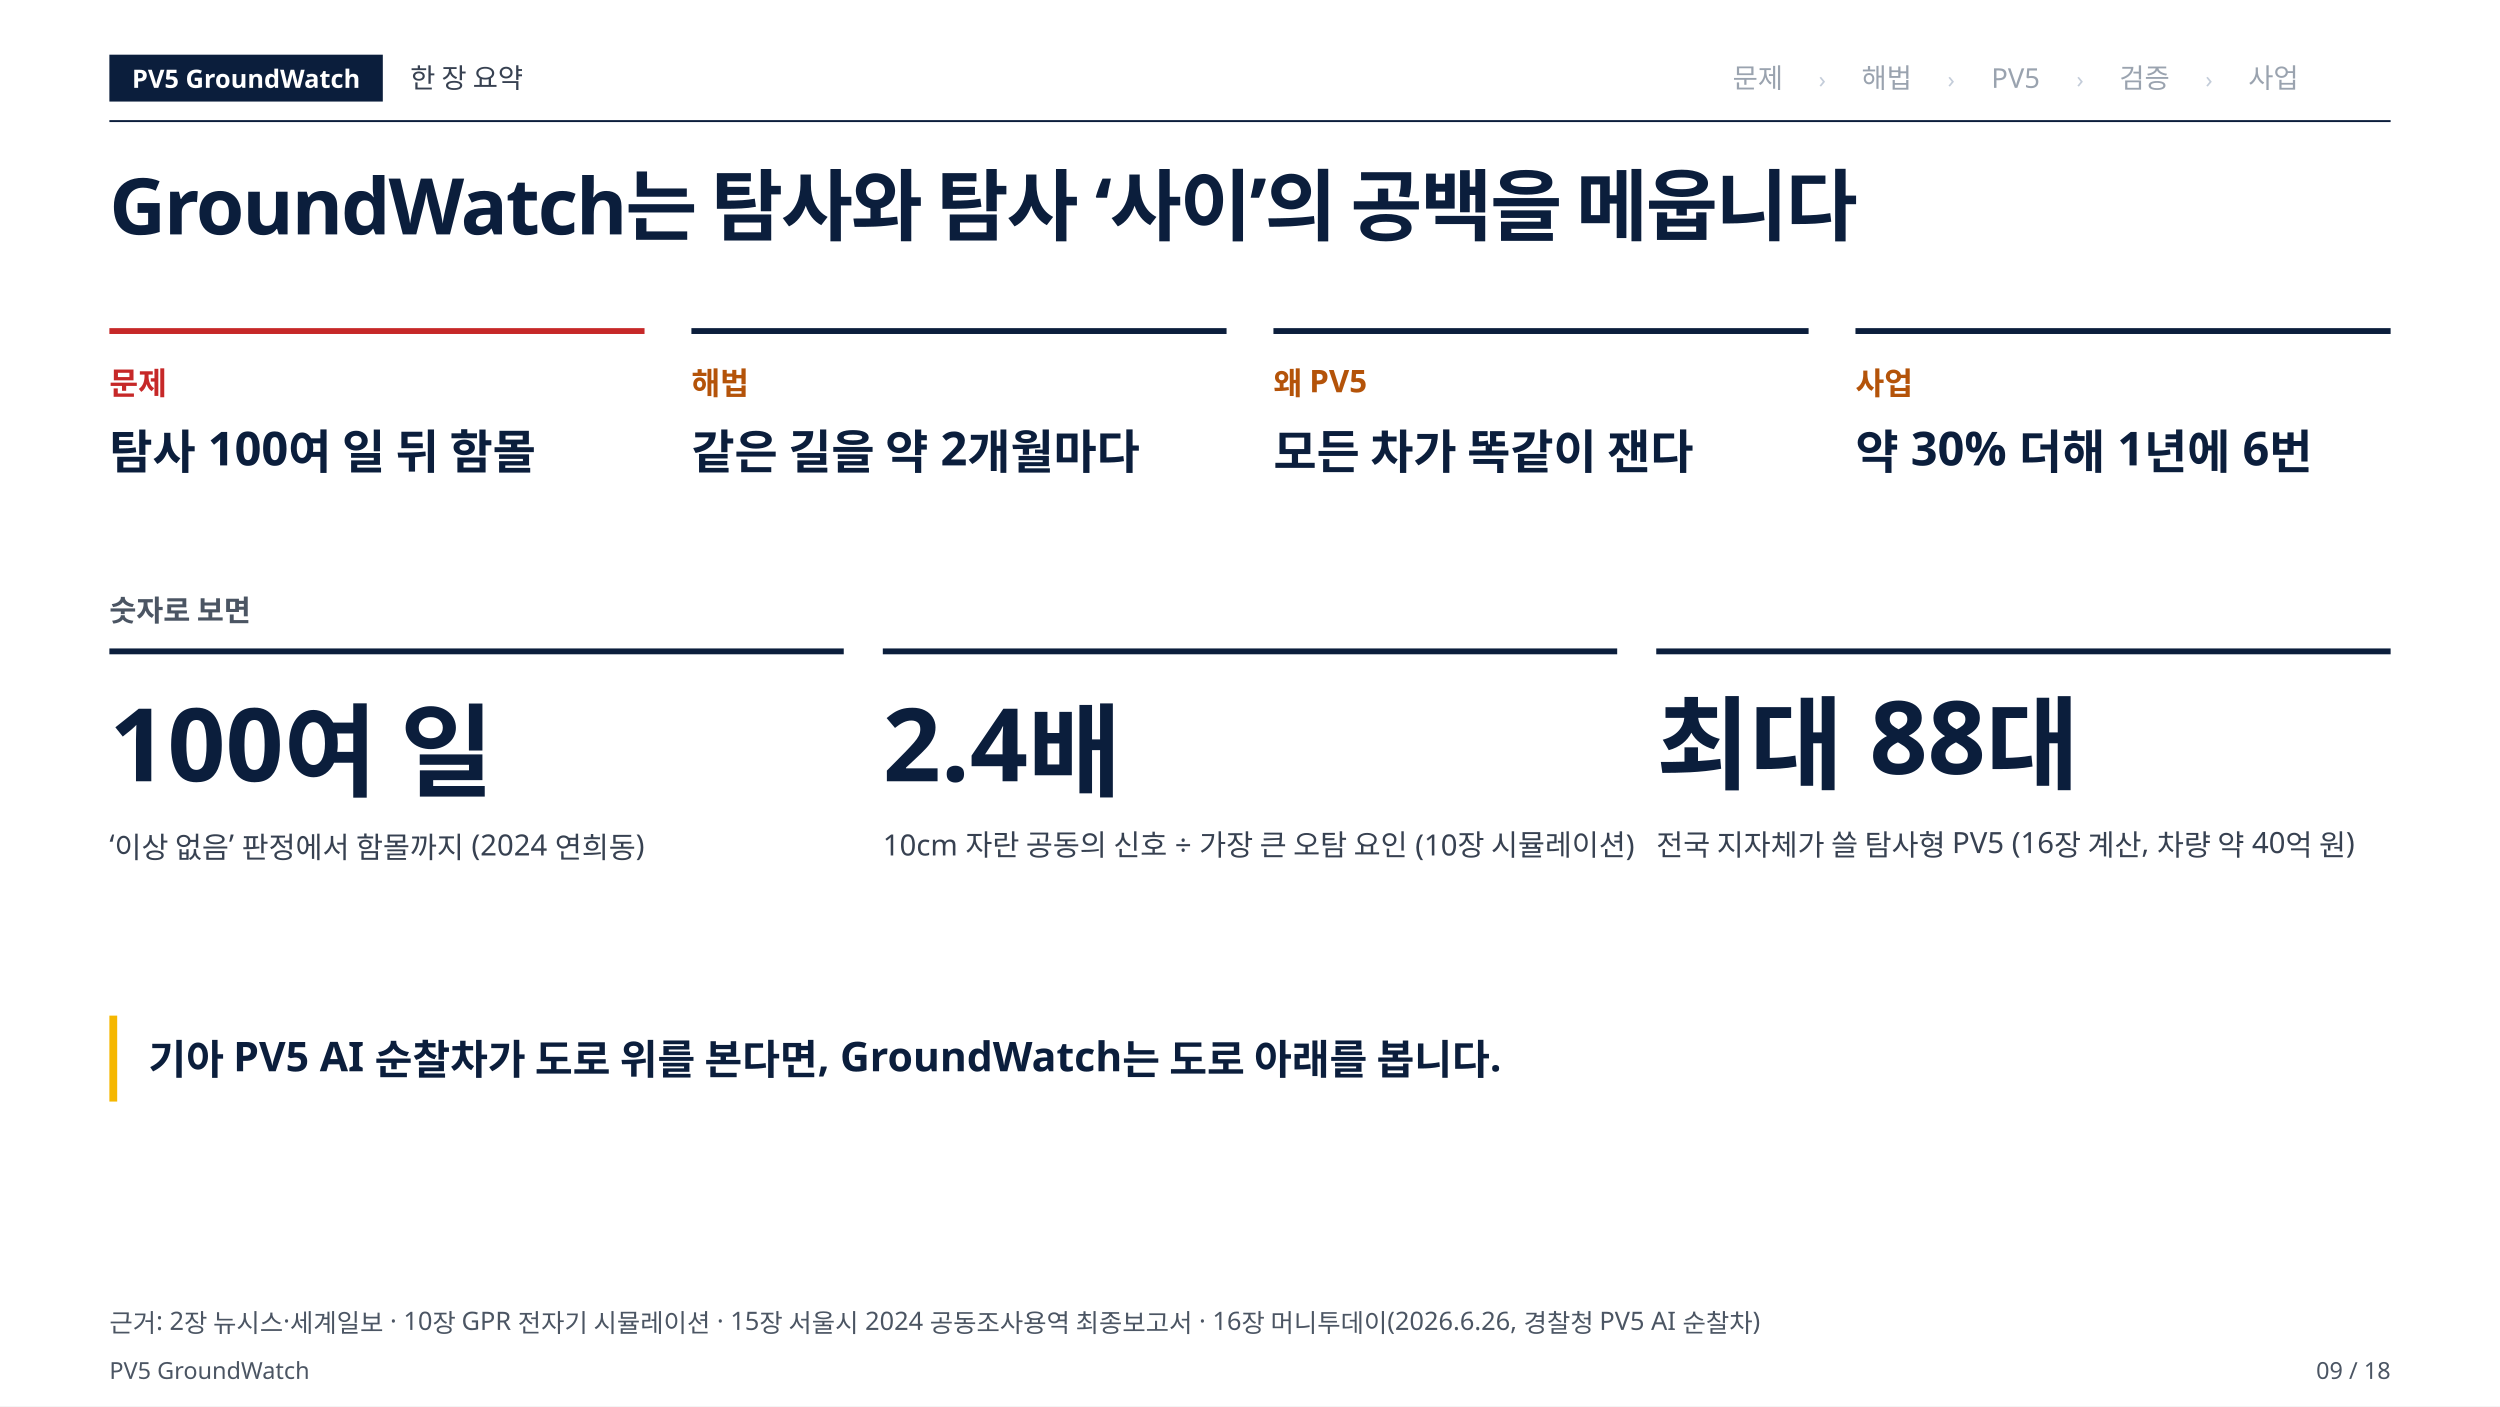
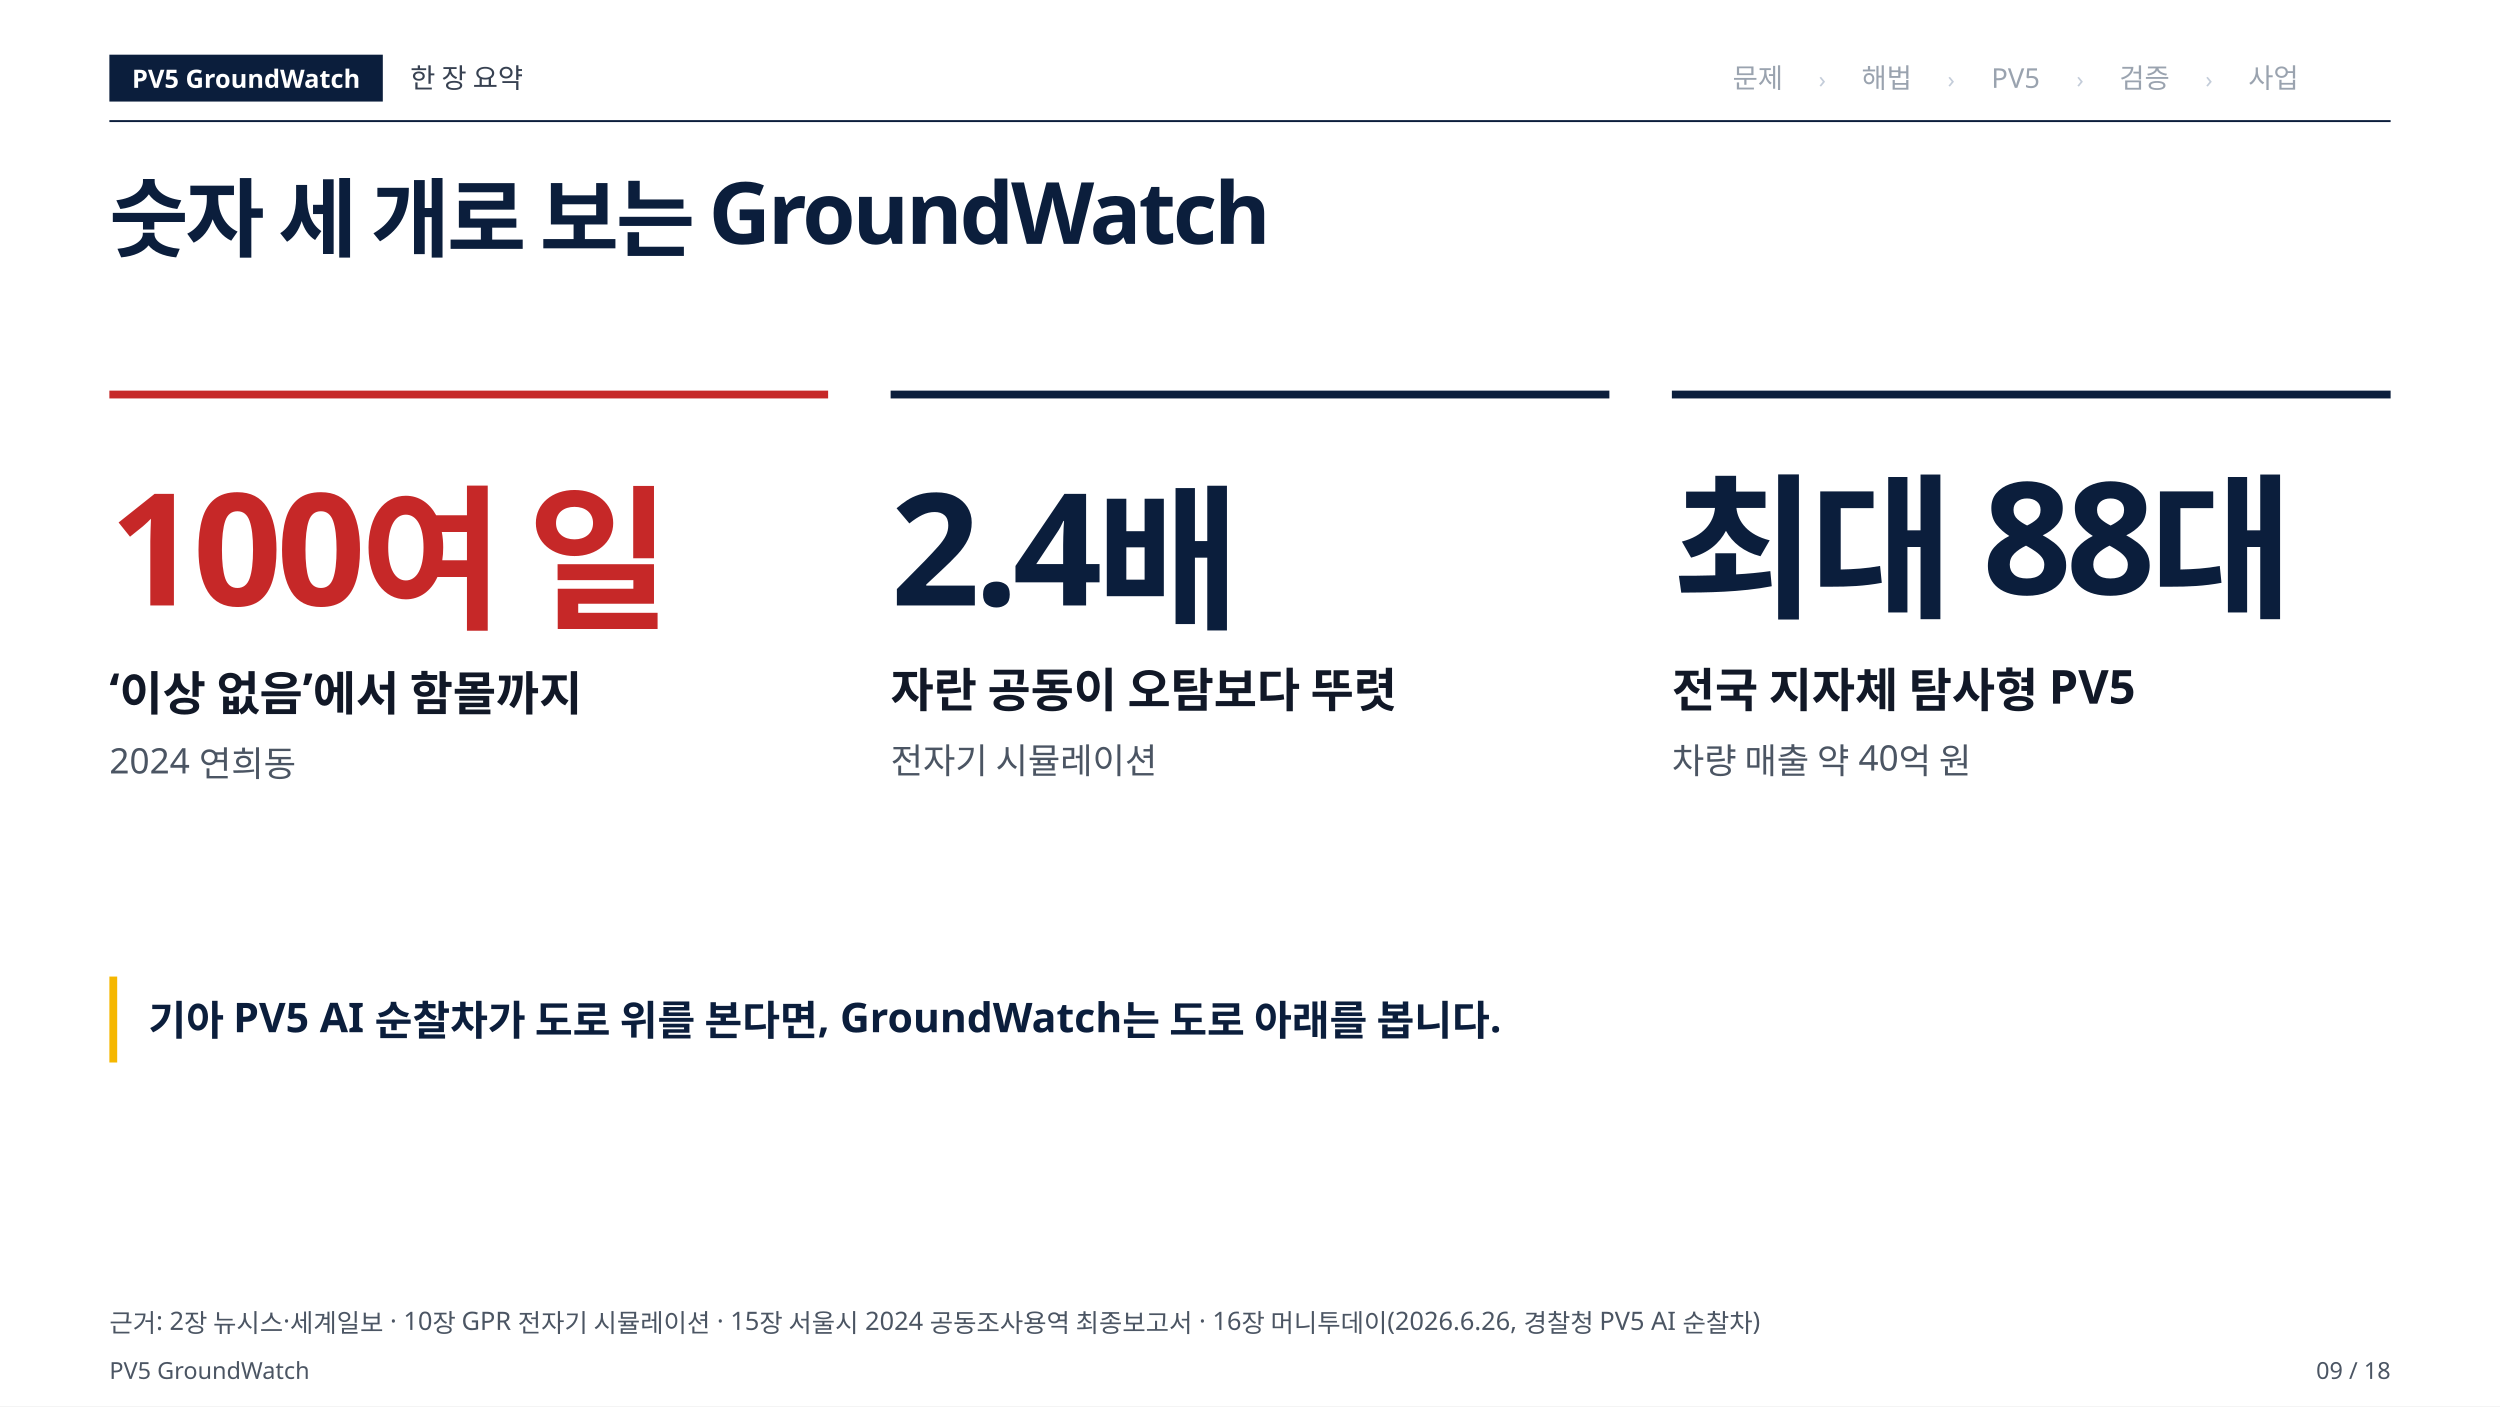
<svg xmlns="http://www.w3.org/2000/svg" viewBox="0 0 1280 720" lang="ko-KR" data-pptx-page-role="content" font-family="Pretendard, 'Malgun Gothic', sans-serif">
  <rect id="bg" x="0" y="0" width="1280" height="720" fill="#FFFFFF" />
  <g id="header" data-pptx-role="header" data-pptx-bounds="56 24 1168 40">
    <rect x="56" y="28" width="140" height="24" fill="#0B1E3C" />
    <text x="126" y="45" font-size="13" font-weight="bold" fill="#FFFFFF" text-anchor="middle">PV5 GroundWatch</text>
    <text x="210" y="45" font-size="14" fill="#374151">한 장 요약</text>
    <text x="900" y="45" font-size="14" font-weight="normal" fill="#9AA3AF" text-anchor="middle">문제</text>
    <text x="933" y="45" font-size="12" fill="#C3CCD9" text-anchor="middle">›</text>
    <text x="966" y="45" font-size="14" font-weight="normal" fill="#9AA3AF" text-anchor="middle">해법</text>
    <text x="999" y="45" font-size="12" fill="#C3CCD9" text-anchor="middle">›</text>
    <text x="1032" y="45" font-size="14" font-weight="normal" fill="#9AA3AF" text-anchor="middle">PV5</text>
    <text x="1065" y="45" font-size="12" fill="#C3CCD9" text-anchor="middle">›</text>
    <text x="1098" y="45" font-size="14" font-weight="normal" fill="#9AA3AF" text-anchor="middle">검증</text>
    <text x="1131" y="45" font-size="12" fill="#C3CCD9" text-anchor="middle">›</text>
    <text x="1164" y="45" font-size="14" font-weight="normal" fill="#9AA3AF" text-anchor="middle">사업</text>
    <line x1="56" y1="62" x2="1224" y2="62" stroke="#0B1E3C" stroke-width="1" />
  </g>
-   <g id="title" data-pptx-bounds="56 80 1168 56" letter-spacing="-1">
-     <text x="56" y="120" font-size="40" font-weight="bold" fill="#0B1E3C">GroundWatch는 탐사와 탐사 ‘사이’의 공백을 메웁니다</text>
+   <g id="title" data-pptx-bounds="56 78 1168 64" letter-spacing="-1.5">
+     <text x="56" y="128" font-size="44" font-weight="bold" fill="#0B1E3C">숫자 세 개로 보는 GroundWatch</text>
  </g>
-   <g id="col0" data-pptx-bounds="56 168 274 100">
-     <rect x="56" y="168" width="274" height="3" fill="#C62828" />
-     <text x="56" y="202" font-size="16" font-weight="bold" fill="#C62828">문제</text>
-     <text x="56" y="240" font-size="24" font-weight="bold" fill="#0B1E3C">탐사 100여 일 뒤 함몰</text>
+   <g id="keynum" data-pptx-bounds="56 190 1168 260">
+     <rect x="56" y="200" width="368" height="4" fill="#C62828" />
+     <text x="56" y="310" font-size="80" font-weight="bold" fill="#C62828" letter-spacing="-3">100여 일</text>
+     <text x="56" y="362" font-size="24" font-weight="bold" fill="#111827">‘이상 없음’에서 함몰까지</text>
+     <text x="56" y="396" font-size="18" fill="#4B5563">2024 연희동</text>
+     <rect x="456" y="200" width="368" height="4" fill="#0B1E3C" />
+     <text x="456" y="310" font-size="80" font-weight="bold" fill="#0B1E3C" letter-spacing="-3">2.4배</text>
+     <text x="456" y="362" font-size="24" font-weight="bold" fill="#111827">자란 공동이 오탐보다 뚜렷</text>
+     <text x="456" y="396" font-size="18" fill="#4B5563">전자기 시뮬레이션</text>
+     <rect x="856" y="200" width="368" height="4" fill="#0B1E3C" />
+     <text x="856" y="310" font-size="80" font-weight="bold" fill="#0B1E3C" letter-spacing="-3">최대 88대</text>
+     <text x="856" y="362" font-size="24" font-weight="bold" fill="#111827">전국 지자체 탐사형 PV5</text>
+     <text x="856" y="396" font-size="18" fill="#4B5563">차량 매출 약 40억 원</text>
  </g>
-   <g id="col1" data-pptx-bounds="354 168 274 100">
-     <rect x="354" y="168" width="274" height="3" fill="#0B1E3C" />
-     <text x="354" y="202" font-size="16" font-weight="bold" fill="#B45309">해법</text>
-     <text x="354" y="240" font-size="24" font-weight="bold" fill="#0B1E3C">같은 길을 약 2개월마다</text>
-   </g>
-   <g id="col2" data-pptx-bounds="652 168 274 100">
-     <rect x="652" y="168" width="274" height="3" fill="#0B1E3C" />
-     <text x="652" y="202" font-size="16" font-weight="bold" fill="#B45309">왜 PV5</text>
-     <text x="652" y="240" font-size="24" font-weight="bold" fill="#0B1E3C">모든 차가 똑같이 잰다</text>
-   </g>
-   <g id="col3" data-pptx-bounds="950 168 274 100">
-     <rect x="950" y="168" width="274" height="3" fill="#0B1E3C" />
-     <text x="950" y="202" font-size="16" font-weight="bold" fill="#B45309">사업</text>
-     <text x="950" y="240" font-size="24" font-weight="bold" fill="#0B1E3C">약 30% 더해 1년에 6번</text>
-   </g>
-   <g id="keynum" data-pptx-bounds="56 296 1168 160">
-     <text x="56" y="318" font-size="15" font-weight="bold" fill="#4B5563">숫자로 보면</text>
-     <rect x="56" y="332" width="376" height="3" fill="#0B1E3C" />
-     <text x="56" y="400" font-size="52" font-weight="bold" fill="#0B1E3C">100여 일</text>
-     <text x="56" y="438" font-size="15" fill="#374151">‘이상 없음’ 판정에서 함몰까지 (2024 연희동)</text>
-     <rect x="452" y="332" width="376" height="3" fill="#0B1E3C" />
-     <text x="452" y="400" font-size="52" font-weight="bold" fill="#0B1E3C">2.4배</text>
-     <text x="452" y="438" font-size="15" fill="#374151">10cm 자란 공동의 신호 ÷ 가장 큰 오탐 요인 (10장 시뮬레이션)</text>
-     <rect x="848" y="332" width="376" height="3" fill="#0B1E3C" />
-     <text x="848" y="400" font-size="52" font-weight="bold" fill="#0B1E3C">최대 88대</text>
-     <text x="848" y="438" font-size="15" fill="#374151">전국 지자체가 쓸 탐사형 PV5 (16장 계산, 차량 약 40억 원)</text>
-   </g>
-   <g id="conclusion" data-pptx-bounds="56 520 1168 44">
-     <rect x="56" y="520" width="4" height="44" fill="#F5B700" />
-     <text x="76" y="550" font-size="21" font-weight="bold" fill="#0B1E3C">기아 PV5 AI 순찰차가 도로 위를 본다면, GroundWatch는 도로 아래를 봅니다.</text>
+   <g id="conclusion" data-pptx-bounds="56 500 1168 44">
+     <rect x="56" y="500" width="4" height="44" fill="#F5B700" />
+     <text x="76" y="530" font-size="21" font-weight="bold" fill="#0B1E3C">기아 PV5 AI 순찰차가 도로 위를 본다면, GroundWatch는 도로 아래를 봅니다.</text>
  </g>
  <g id="source" data-pptx-bounds="56 668 1168 20">
    <text x="56" y="682" font-size="13" fill="#4B5563">근거: 2장 뉴시스·세계일보 · 10장 GPR 전자기 시뮬레이션 · 15장 서울시 2024 공동조사용역 최종보고서 · 16장 머니투데이(2026.6.26, 경찰청 PV5 AI 순찰차)</text>
  </g>
  <g id="footer" data-pptx-role="footer" data-pptx-bounds="56 692 1168 22" fill="#4B5563" font-size="12">
    <text x="56" y="706">PV5 GroundWatch</text>
    <text x="1224" y="706" text-anchor="end">09 / 18</text>
  </g>
</svg>
